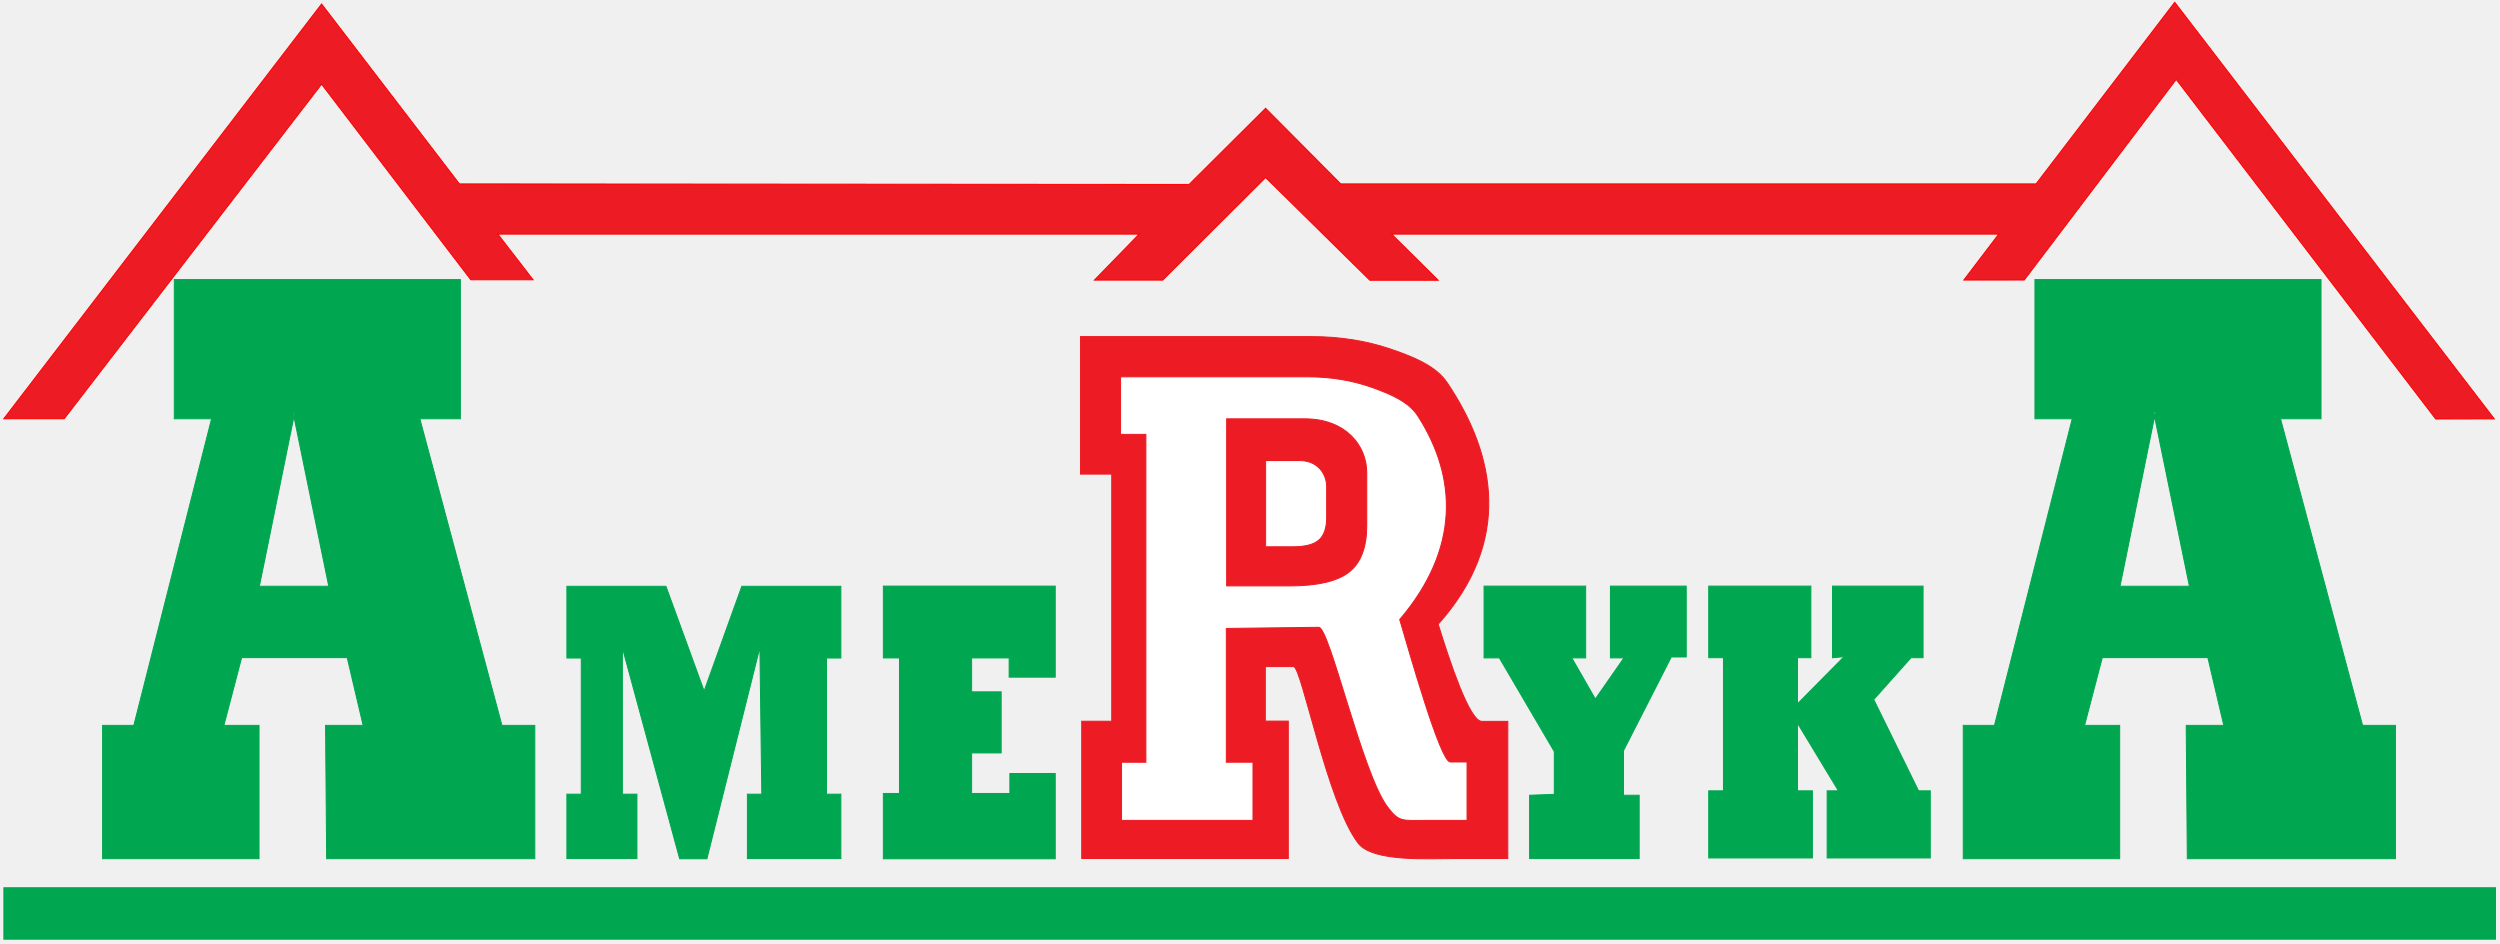
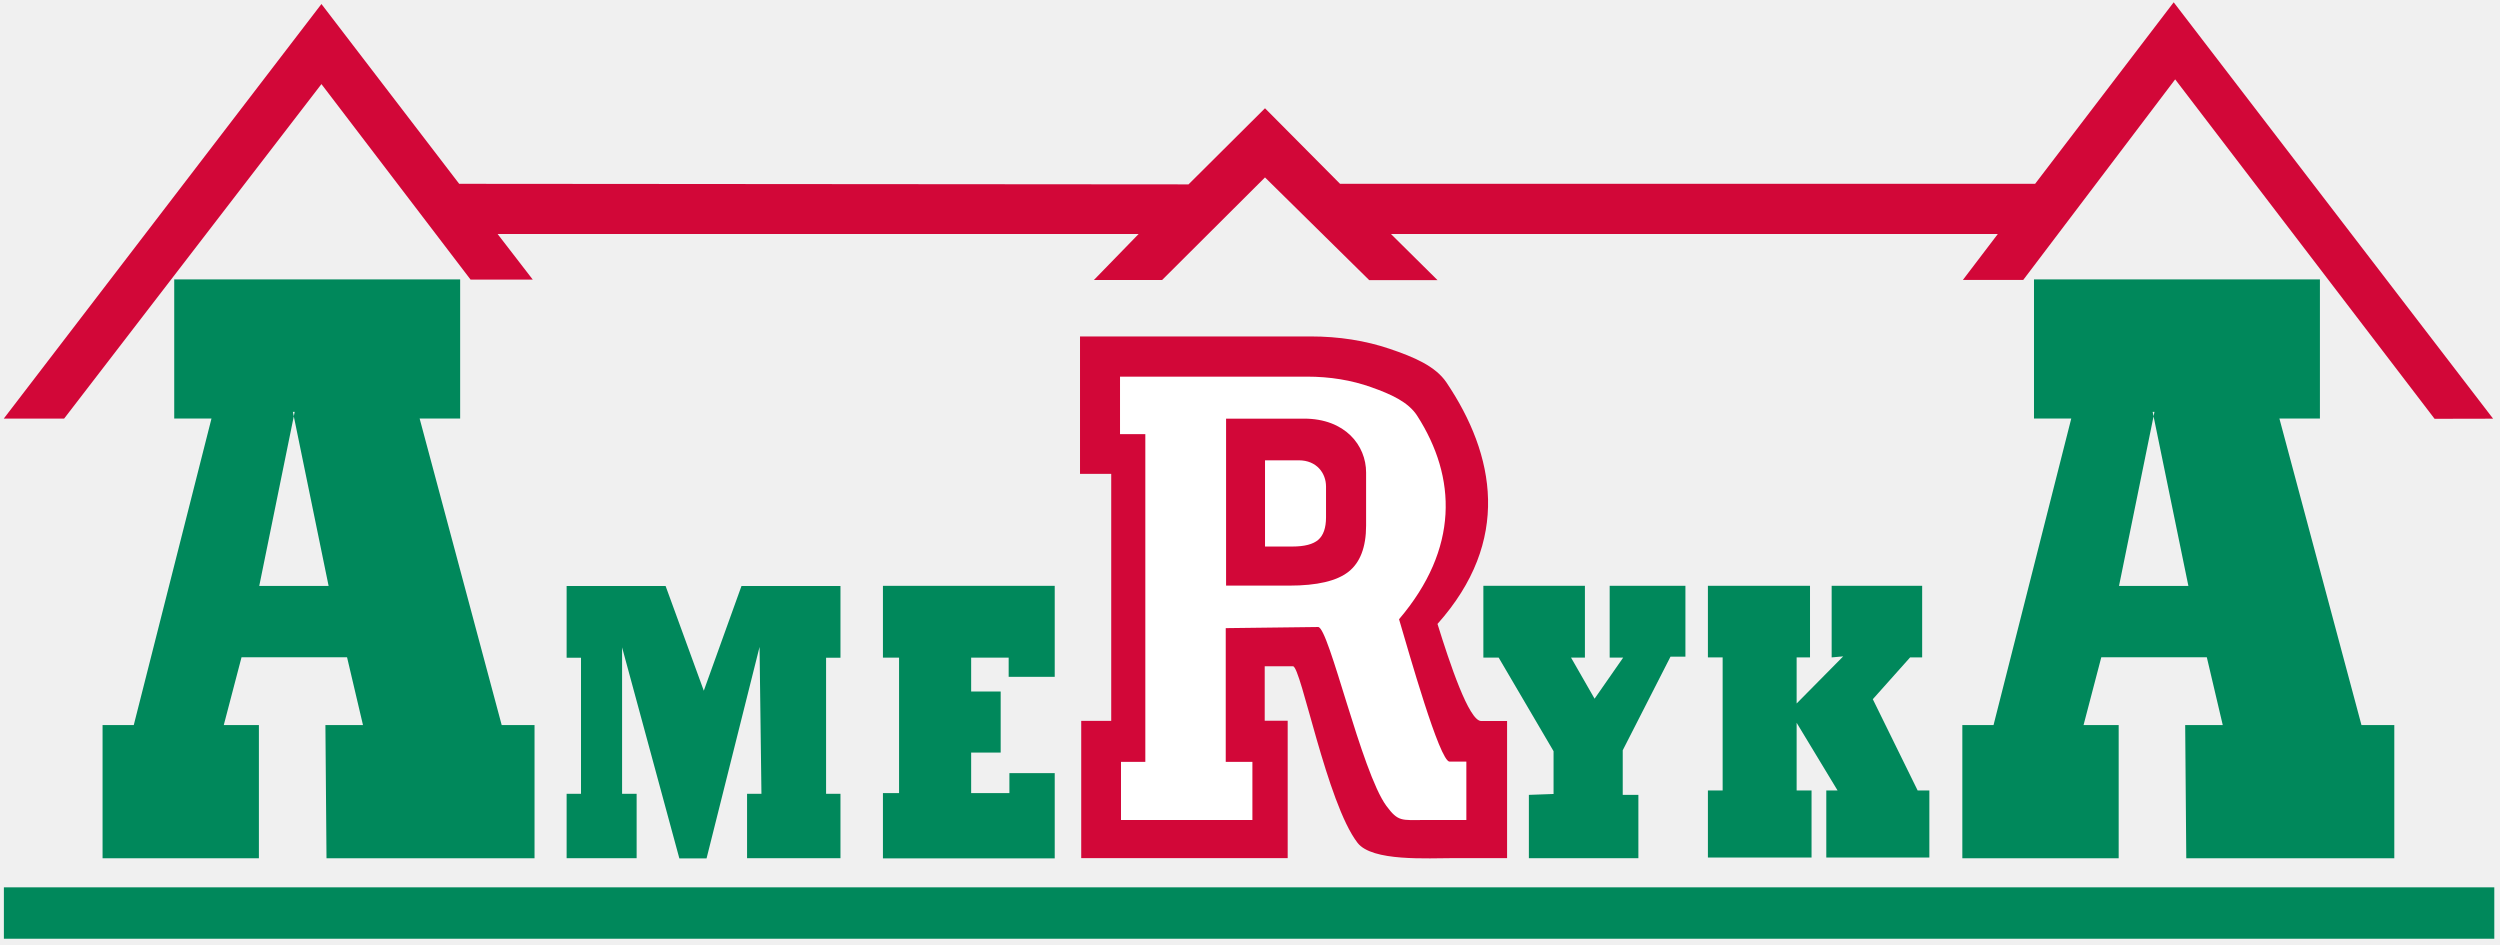
- <svg xmlns="http://www.w3.org/2000/svg" viewBox="0 0 706.667 266.667" height="266.667" width="706.667" xml:space="preserve" id="svg2" version="1.1">
-   <defs id="defs6" />
-   <g transform="matrix(1.333333,0,0,-1.333333,0,266.6667)" id="g10">
-     <g transform="scale(0.1)" id="g12">
-       <path id="path14" style="fill:#00a650;fill-opacity:1;fill-rule:evenodd;stroke:none" d="M 625.051,1126.43 549.844,757.176 H 697 L 621.211,1126.43 Z M 369.527,1407.35 H 975.988 V 1112.23 H 890.043 L 1064.1,462.172 h 69.65 V 179.555 H 692.516 l -2.317,282.617 h 79.692 L 736.109,605.895 H 512.262 L 474.645,462.172 h 74.492 V 179.555 H 217.535 v 282.617 h 66.184 l 164.836,650.058 h -79.028 v 295.12" />
-       <path id="path16" style="fill:none;stroke:#00a650;stroke-width:2.16;stroke-linecap:butt;stroke-linejoin:miter;stroke-miterlimit:22.926;stroke-dasharray:none;stroke-opacity:1" d="M 625.051,1126.43 549.844,757.176 H 697 L 621.211,1126.43 Z M 369.527,1407.35 H 975.988 V 1112.23 H 890.043 L 1064.1,462.172 h 69.65 V 179.555 H 692.516 l -2.317,282.617 h 79.692 L 736.109,605.895 H 512.262 L 474.645,462.172 h 74.492 V 179.555 H 217.535 v 282.617 h 66.184 l 164.836,650.058 h -79.028 z" />
-       <path id="path18" style="fill:#00a650;fill-opacity:1;fill-rule:evenodd;stroke:none" d="m 4569.63,1126.43 -75.2,-369.254 h 147.16 l -75.8,369.254 z m -255.52,280.92 h 606.46 v -295.12 h -85.94 l 174.05,-650.058 h 69.65 V 179.555 H 4637.1 l -2.31,282.617 h 79.68 l -33.78,143.723 h -223.85 l -37.61,-143.723 h 74.49 V 179.555 h -331.6 v 282.617 h 66.18 l 164.84,650.058 h -79.03 v 295.12" />
-       <path id="path20" style="fill:none;stroke:#00a650;stroke-width:2.16;stroke-linecap:butt;stroke-linejoin:miter;stroke-miterlimit:22.926;stroke-dasharray:none;stroke-opacity:1" d="m 4569.63,1126.43 -75.2,-369.254 h 147.16 l -75.8,369.254 z m -255.52,280.92 h 606.46 v -295.12 h -85.94 l 174.05,-650.058 h 69.65 V 179.555 H 4637.1 l -2.31,282.617 h 79.68 l -33.78,143.723 h -223.85 l -37.61,-143.723 h 74.49 V 179.555 h -331.6 v 282.617 h 66.18 l 164.84,650.058 h -79.03 z" />
-       <path id="path22" style="fill:#00a650;fill-opacity:1;fill-rule:evenodd;stroke:none" d="m 1782.63,179.832 h -198.11 v 136.574 h 30.5 l -4,311.457 -112.4,-448.484 h -57.72 l -121.46,447.57 V 316.406 h 30.85 V 179.832 h -148.48 v 136.574 h 30.5 v 288.578 h -30.5 v 152.059 h 209.96 l 80.98,-222.055 79.92,222.055 h 209.96 V 604.984 h -30.51 V 316.406 h 30.51 V 179.832" />
-       <path id="path24" style="fill:none;stroke:#00a650;stroke-width:2.16;stroke-linecap:butt;stroke-linejoin:miter;stroke-miterlimit:22.926;stroke-dasharray:none;stroke-opacity:1" d="m 1782.63,179.832 h -198.11 v 136.574 h 30.5 l -4,311.457 -112.4,-448.484 h -57.72 l -121.46,447.57 V 316.406 h 30.85 V 179.832 h -148.48 v 136.574 h 30.5 v 288.578 h -30.5 v 152.059 h 209.96 l 80.98,-222.055 79.92,222.055 h 209.96 V 604.984 h -30.51 V 316.406 h 30.51 z" />
-       <path id="path26" style="fill:#00a650;fill-opacity:1;fill-rule:evenodd;stroke:none" d="M 2237.07,179.379 H 1872.71 V 317.84 h 34.21 v 287.332 h -34.21 v 152.285 h 364.36 V 564.449 h -97.69 v 40.723 h -79.56 v -71.867 h 62.61 V 403.793 h -62.61 V 317.84 h 81.13 v 42.351 h 96.12 V 179.379" />
-       <path id="path28" style="fill:none;stroke:#00a650;stroke-width:2.16;stroke-linecap:butt;stroke-linejoin:miter;stroke-miterlimit:22.926;stroke-dasharray:none;stroke-opacity:1" d="M 2237.07,179.379 H 1872.71 V 317.84 h 34.21 v 287.332 h -34.21 v 152.285 h 364.36 V 564.449 h -97.69 v 40.723 h -79.56 v -71.867 h 62.61 V 403.793 h -62.61 V 317.84 h 81.13 v 42.351 h 96.12 z" />
-       <path id="path30" style="fill:#00a650;fill-opacity:1;fill-rule:evenodd;stroke:none" d="m 3574.78,607.188 h -31.65 L 3441.82,408.656 v -94.574 h 33.2 V 179.824 h -232.27 v 134.258 l 52.36,1.902 v 90.77 l -116.46,198.531 h -32.43 v 152.172 h 215.39 V 605.285 h -29.47 l 49.97,-87.219 60.71,87.219 h -28.69 v 152.172 h 160.65 V 607.188" />
-       <path id="path32" style="fill:none;stroke:#00a650;stroke-width:2.16;stroke-linecap:butt;stroke-linejoin:miter;stroke-miterlimit:22.926;stroke-dasharray:none;stroke-opacity:1" d="m 3574.78,607.188 h -31.65 L 3441.82,408.656 v -94.574 h 33.2 V 179.824 h -232.27 v 134.258 l 52.36,1.902 v 90.77 l -116.46,198.531 h -32.43 v 152.172 h 215.39 V 605.285 h -29.47 l 49.97,-87.219 60.71,87.219 h -28.69 v 152.172 h 160.65 z" />
-       <path id="path34" style="fill:#00a650;fill-opacity:1;fill-rule:evenodd;stroke:none" d="m 4092.17,181.184 h -218.6 v 142.269 h 23.9 l -86.79,143.531 V 323.453 h 31.62 V 181.184 h -219.81 v 142.269 h 31.26 v 282.192 h -31.26 v 151.808 h 216.55 V 605.645 h -28.36 v -97.723 l 98.75,99.914 -24.48,-2.191 V 757.453 H 4076.9 V 605.645 h -25.56 l -79.1,-88.641 95.09,-193.551 h 24.84 V 181.184" />
-       <path id="path36" style="fill:none;stroke:#00a650;stroke-width:2.16;stroke-linecap:butt;stroke-linejoin:miter;stroke-miterlimit:22.926;stroke-dasharray:none;stroke-opacity:1" d="m 4092.17,181.184 h -218.6 v 142.269 h 23.9 l -86.79,143.531 V 323.453 h 31.62 V 181.184 h -219.81 v 142.269 h 31.26 v 282.192 h -31.26 v 151.808 h 216.55 V 605.645 h -28.36 v -97.723 l 98.75,99.914 -24.48,-2.191 V 757.453 H 4076.9 V 605.645 h -25.56 l -79.1,-88.641 95.09,-193.551 h 24.84 z" />
-       <path id="path38" style="fill:#00a650;fill-opacity:1;fill-rule:evenodd;stroke:none" d="M 8.238,8.945 H 5290.418 v 109.012 H 8.238 Z" />
-       <path id="path40" style="fill:none;stroke:#00a650;stroke-width:2.16;stroke-linecap:butt;stroke-linejoin:miter;stroke-miterlimit:22.926;stroke-dasharray:none;stroke-opacity:1" d="M 8.238,8.945 H 5290.418 v 109.012 H 8.238 Z" />
-       <path id="path42" style="fill:#ed1c24;fill-opacity:1;fill-rule:evenodd;stroke:none" d="m 5287.88,1111.98 -677.47,883.15 -293.92,-384.99 H 2842.25 L 2683.07,1770.38 2520.86,1608.95 973.93,1610.14 681.762,1991.49 8.016,1112.2 H 136.02 l 545.742,709.43 316.355,-414.7 h 131.923 l -74.65,96.77 h 1359.64 l -94.86,-97.53 h 144.71 l 218.19,217.51 221.01,-217.79 h 144.87 l -98.77,97.81 h 1287.2 l -74.06,-97.38 128.02,0.01 322.2,425.34 550.22,-719.95 124.12,0.26" />
-       <path id="path44" style="fill:none;stroke:#ff0000;stroke-width:2.16;stroke-linecap:butt;stroke-linejoin:miter;stroke-miterlimit:22.926;stroke-dasharray:none;stroke-opacity:1" d="m 5287.88,1111.98 -677.47,883.15 -293.92,-384.99 H 2842.25 L 2683.07,1770.38 2520.86,1608.95 973.93,1610.14 681.762,1991.49 8.016,1112.2 H 136.02 l 545.742,709.43 316.355,-414.7 h 131.923 l -74.65,96.77 h 1359.64 l -94.86,-97.53 h 144.71 l 218.19,217.51 221.01,-217.79 h 144.87 l -98.77,97.81 h 1287.2 l -74.06,-97.38 128.02,0.01 322.2,425.34 550.22,-719.95 z" />
-       <path id="path46" style="fill:#ed1c24;fill-opacity:1;fill-rule:evenodd;stroke:none" d="m 2290.71,1286.42 h 488.91 c 60.31,0 116.39,-8.83 167.78,-26.23 51.39,-17.4 97.19,-36.65 120.63,-71.53 103.35,-153.72 138.01,-335.922 -19.09,-512.008 25.75,-82.925 66.68,-205.918 92.58,-205.918 h 55 V 179.957 h -111.07 c -58.18,0 -175.15,-7.644 -206.09,32.426 -65.2,84.43 -119.94,374.457 -136.91,374.457 h -59.98 V 471.305 l 48.71,0.004 V 179.957 h -437.91 v 291.051 h 63.63 v 523.871 h -66.19 v 291.541" />
-       <path id="path48" style="fill:none;stroke:#ed1c24;stroke-width:2.16;stroke-linecap:butt;stroke-linejoin:miter;stroke-miterlimit:22.926;stroke-dasharray:none;stroke-opacity:1" d="m 2290.71,1286.42 h 488.91 c 60.31,0 116.39,-8.83 167.78,-26.23 51.39,-17.4 97.19,-36.65 120.63,-71.53 103.35,-153.72 138.01,-335.922 -19.09,-512.008 25.75,-82.925 66.68,-205.918 92.58,-205.918 h 55 V 179.957 h -111.07 c -58.18,0 -175.15,-7.644 -206.09,32.426 -65.2,84.43 -119.94,374.457 -136.91,374.457 h -59.98 V 471.305 l 48.71,0.004 V 179.957 h -437.91 v 291.051 h 63.63 v 523.871 h -66.19 z" />
-       <path id="path50" style="fill:#ffffff;fill-opacity:1;fill-rule:evenodd;stroke:none" d="m 2375.57,1201.16 h 396.48 c 48.92,0 94.39,-7.5 136.07,-22.3 41.68,-14.8 78.81,-31.16 97.83,-60.82 83.81,-130.677 88.85,-281.743 -38.56,-431.446 20.89,-70.504 86.13,-301.989 107.14,-301.989 h 35.61 V 260.742 h -90.07 c -47.18,0 -54.47,-4.097 -79.56,29.961 -52.87,71.766 -122,379.688 -144.72,379.414 L 2599.8,667.723 V 384.086 h 56.54 V 260.742 h -278.7 v 123.281 h 51.6 v 695.157 h -53.67 v 121.98" />
-       <path id="path52" style="fill:none;stroke:#ed1c24;stroke-width:2.16;stroke-linecap:butt;stroke-linejoin:miter;stroke-miterlimit:22.926;stroke-dasharray:none;stroke-opacity:1" d="m 2375.57,1201.16 h 396.48 c 48.92,0 94.39,-7.5 136.07,-22.3 41.68,-14.8 78.81,-31.16 97.83,-60.82 83.81,-130.677 88.85,-281.743 -38.56,-431.446 20.89,-70.504 86.13,-301.989 107.14,-301.989 h 35.61 V 260.742 h -90.07 c -47.18,0 -54.47,-4.097 -79.56,29.961 -52.87,71.766 -122,379.688 -144.72,379.414 L 2599.8,667.723 V 384.086 h 56.54 V 260.742 h -278.7 v 123.281 h 51.6 v 695.157 h -53.67 z" />
-       <path id="path54" style="fill:#ed1c24;fill-opacity:1;fill-rule:evenodd;stroke:none" d="M 2600.52,1112.08 V 757.898 h 133.83 c 59.44,0 101.11,9.942 125.84,29.426 24.58,19.356 37.31,52.074 37.31,97.719 v 112.82 c 0,57.337 -44.29,114.217 -131.53,114.217 h -165.45" />
-       <path id="path56" style="fill:none;stroke:#ed1c24;stroke-width:2.16;stroke-linecap:butt;stroke-linejoin:miter;stroke-miterlimit:22.926;stroke-dasharray:none;stroke-opacity:1" d="M 2600.52,1112.08 V 757.898 h 133.83 c 59.44,0 101.11,9.942 125.84,29.426 24.58,19.356 37.31,52.074 37.31,97.719 v 112.82 c 0,57.337 -44.29,114.217 -131.53,114.217 z" />
-       <path id="path58" style="fill:#ffffff;fill-opacity:1;fill-rule:evenodd;stroke:none" d="M 2683.11,1023.68 V 840.813 h 57.7 c 26.12,0 44.42,4.839 55.3,14.3 10.79,9.407 16.39,25.313 16.39,47.489 v 65.574 c 0,27.859 -19.46,55.504 -57.79,55.504 h -71.6" />
-       <path id="path60" style="fill:none;stroke:#ed1c24;stroke-width:2.16;stroke-linecap:butt;stroke-linejoin:miter;stroke-miterlimit:22.926;stroke-dasharray:none;stroke-opacity:1" d="M 2683.11,1023.68 V 840.813 h 57.7 c 26.12,0 44.42,4.839 55.3,14.3 10.79,9.407 16.39,25.313 16.39,47.489 v 65.574 c 0,27.859 -19.46,55.504 -57.79,55.504 z" />
-     </g>
+ <svg xmlns="http://www.w3.org/2000/svg" width="100%" height="100%" viewBox="0 0 707 267" version="1.1" xml:space="preserve" style="fill-rule:evenodd;clip-rule:evenodd;stroke-linejoin:round;stroke-miterlimit:2;">
+   <g id="g12" transform="matrix(0.133333,0,0,-0.133333,0,266.667)">
+     <path id="path14" d="M625.051,1126.43L549.844,757.176L697,757.176L621.211,1126.43L625.051,1126.43ZM369.527,1407.35L975.988,1407.35L975.988,1112.23L890.043,1112.23L1064.1,462.172L1133.75,462.172L1133.75,179.555L692.516,179.555L690.199,462.172L769.891,462.172L736.109,605.895L512.262,605.895L474.645,462.172L549.137,462.172L549.137,179.555L217.535,179.555L217.535,462.172L283.719,462.172L448.555,1112.23L369.527,1112.23L369.527,1407.35" style="fill:rgb(0,136,91);" />
+     <path id="path18" d="M4569.63,1126.43L4494.43,757.176L4641.59,757.176L4565.79,1126.43L4569.63,1126.43ZM4314.11,1407.35L4920.57,1407.35L4920.57,1112.23L4834.63,1112.23L5008.68,462.172L5078.33,462.172L5078.33,179.555L4637.1,179.555L4634.79,462.172L4714.47,462.172L4680.69,605.895L4456.84,605.895L4419.23,462.172L4493.72,462.172L4493.72,179.555L4162.12,179.555L4162.12,462.172L4228.3,462.172L4393.14,1112.23L4314.11,1112.23L4314.11,1407.35" style="fill:rgb(0,136,91);" />
+     <path id="path22" d="M1782.63,179.832L1584.52,179.832L1584.52,316.406L1615.02,316.406L1611.02,627.863L1498.62,179.379L1440.9,179.379L1319.44,626.949L1319.44,316.406L1350.29,316.406L1350.29,179.832L1201.81,179.832L1201.81,316.406L1232.31,316.406L1232.31,604.984L1201.81,604.984L1201.81,757.043L1411.77,757.043L1492.75,534.988L1572.67,757.043L1782.63,757.043L1782.63,604.984L1752.12,604.984L1752.12,316.406L1782.63,316.406L1782.63,179.832" style="fill:rgb(0,136,91);" />
+     <path id="path26" d="M2237.07,179.379L1872.71,179.379L1872.71,317.84L1906.92,317.84L1906.92,605.172L1872.71,605.172L1872.71,757.457L2237.07,757.457L2237.07,564.449L2139.38,564.449L2139.38,605.172L2059.82,605.172L2059.82,533.305L2122.43,533.305L2122.43,403.793L2059.82,403.793L2059.82,317.84L2140.95,317.84L2140.95,360.191L2237.07,360.191L2237.07,179.379" style="fill:rgb(0,136,91);" />
+     <path id="path30" d="M3574.78,607.188L3543.13,607.188L3441.82,408.656L3441.82,314.082L3475.02,314.082L3475.02,179.824L3242.75,179.824L3242.75,314.082L3295.11,315.984L3295.11,406.754L3178.65,605.285L3146.22,605.285L3146.22,757.457L3361.61,757.457L3361.61,605.285L3332.14,605.285L3382.11,518.066L3442.82,605.285L3414.13,605.285L3414.13,757.457L3574.78,757.457L3574.78,607.188" style="fill:rgb(0,136,91);" />
+     <path id="path34" d="M4092.17,181.184L3873.57,181.184L3873.57,323.453L3897.47,323.453L3810.68,466.984L3810.68,323.453L3842.3,323.453L3842.3,181.184L3622.49,181.184L3622.49,323.453L3653.75,323.453L3653.75,605.645L3622.49,605.645L3622.49,757.453L3839.04,757.453L3839.04,605.645L3810.68,605.645L3810.68,507.922L3909.43,607.836L3884.95,605.645L3884.95,757.453L4076.9,757.453L4076.9,605.645L4051.34,605.645L3972.24,517.004L4067.33,323.453L4092.17,323.453L4092.17,181.184" style="fill:rgb(0,136,91);" />
+     <rect id="path38" x="8.238" y="8.945" width="5282.18" height="109.012" style="fill:rgb(0,136,91);" />
+     <path id="path44" d="M5287.88,1111.98L4610.41,1995.13L4316.49,1610.14L2842.25,1610.14L2683.07,1770.38L2520.86,1608.95L973.93,1610.14L681.762,1991.49L8.016,1112.2L136.02,1112.2L681.762,1821.63L998.117,1406.93L1130.04,1406.93L1055.39,1503.7L2415.03,1503.7L2320.17,1406.17L2464.88,1406.17L2683.07,1623.68L2904.08,1405.89L3048.95,1405.89L2950.18,1503.7L4237.38,1503.7L4163.32,1406.32L4291.34,1406.33L4613.54,1831.67L5163.76,1111.72L5287.88,1111.98Z" style="fill:rgb(210,7,56);fill-rule:nonzero;" />
+     <path id="path46" d="M2290.71,1286.42L2779.62,1286.42C2839.93,1286.42 2896.01,1277.59 2947.4,1260.19C2998.79,1242.79 3044.59,1223.54 3068.03,1188.66C3171.38,1034.94 3206.04,852.738 3048.94,676.652C3074.69,593.727 3115.62,470.734 3141.52,470.734L3196.52,470.734L3196.52,179.957L3085.45,179.957C3027.27,179.957 2910.3,172.313 2879.36,212.383C2814.16,296.813 2759.42,586.84 2742.45,586.84L2682.47,586.84L2682.47,471.305L2731.18,471.309L2731.18,179.957L2293.27,179.957L2293.27,471.008L2356.9,471.008L2356.9,994.879L2290.71,994.879L2290.71,1286.42" style="fill:rgb(210,7,56);" />
+     <path id="path50" d="M2375.57,1201.16L2772.05,1201.16C2820.97,1201.16 2866.44,1193.66 2908.12,1178.86C2949.8,1164.06 2986.93,1147.7 3005.95,1118.04C3089.76,987.363 3094.8,836.297 2967.39,686.594C2988.28,616.09 3053.52,384.605 3074.53,384.605L3110.14,384.605L3110.14,260.742L3020.07,260.742C2972.89,260.742 2965.6,256.645 2940.51,290.703C2887.64,362.469 2818.51,670.391 2795.79,670.117L2599.8,667.723L2599.8,384.086L2656.34,384.086L2656.34,260.742L2377.64,260.742L2377.64,384.023L2429.24,384.023L2429.24,1079.18L2375.57,1079.18L2375.57,1201.16" style="fill:white;" />
+     <path id="path54" d="M2600.52,1112.08L2600.52,757.898L2734.35,757.898C2793.79,757.898 2835.46,767.84 2860.19,787.324C2884.77,806.68 2897.5,839.398 2897.5,885.043L2897.5,997.863C2897.5,1055.2 2853.21,1112.08 2765.97,1112.08L2600.52,1112.08" style="fill:rgb(210,7,56);" />
+     <path id="path58" d="M2683.11,1023.68L2683.11,840.813L2740.81,840.813C2766.93,840.813 2785.23,845.652 2796.11,855.113C2806.9,864.52 2812.5,880.426 2812.5,902.602L2812.5,968.176C2812.5,996.035 2793.04,1023.68 2754.71,1023.68L2683.11,1023.68" style="fill:white;" />
  </g>
</svg>
